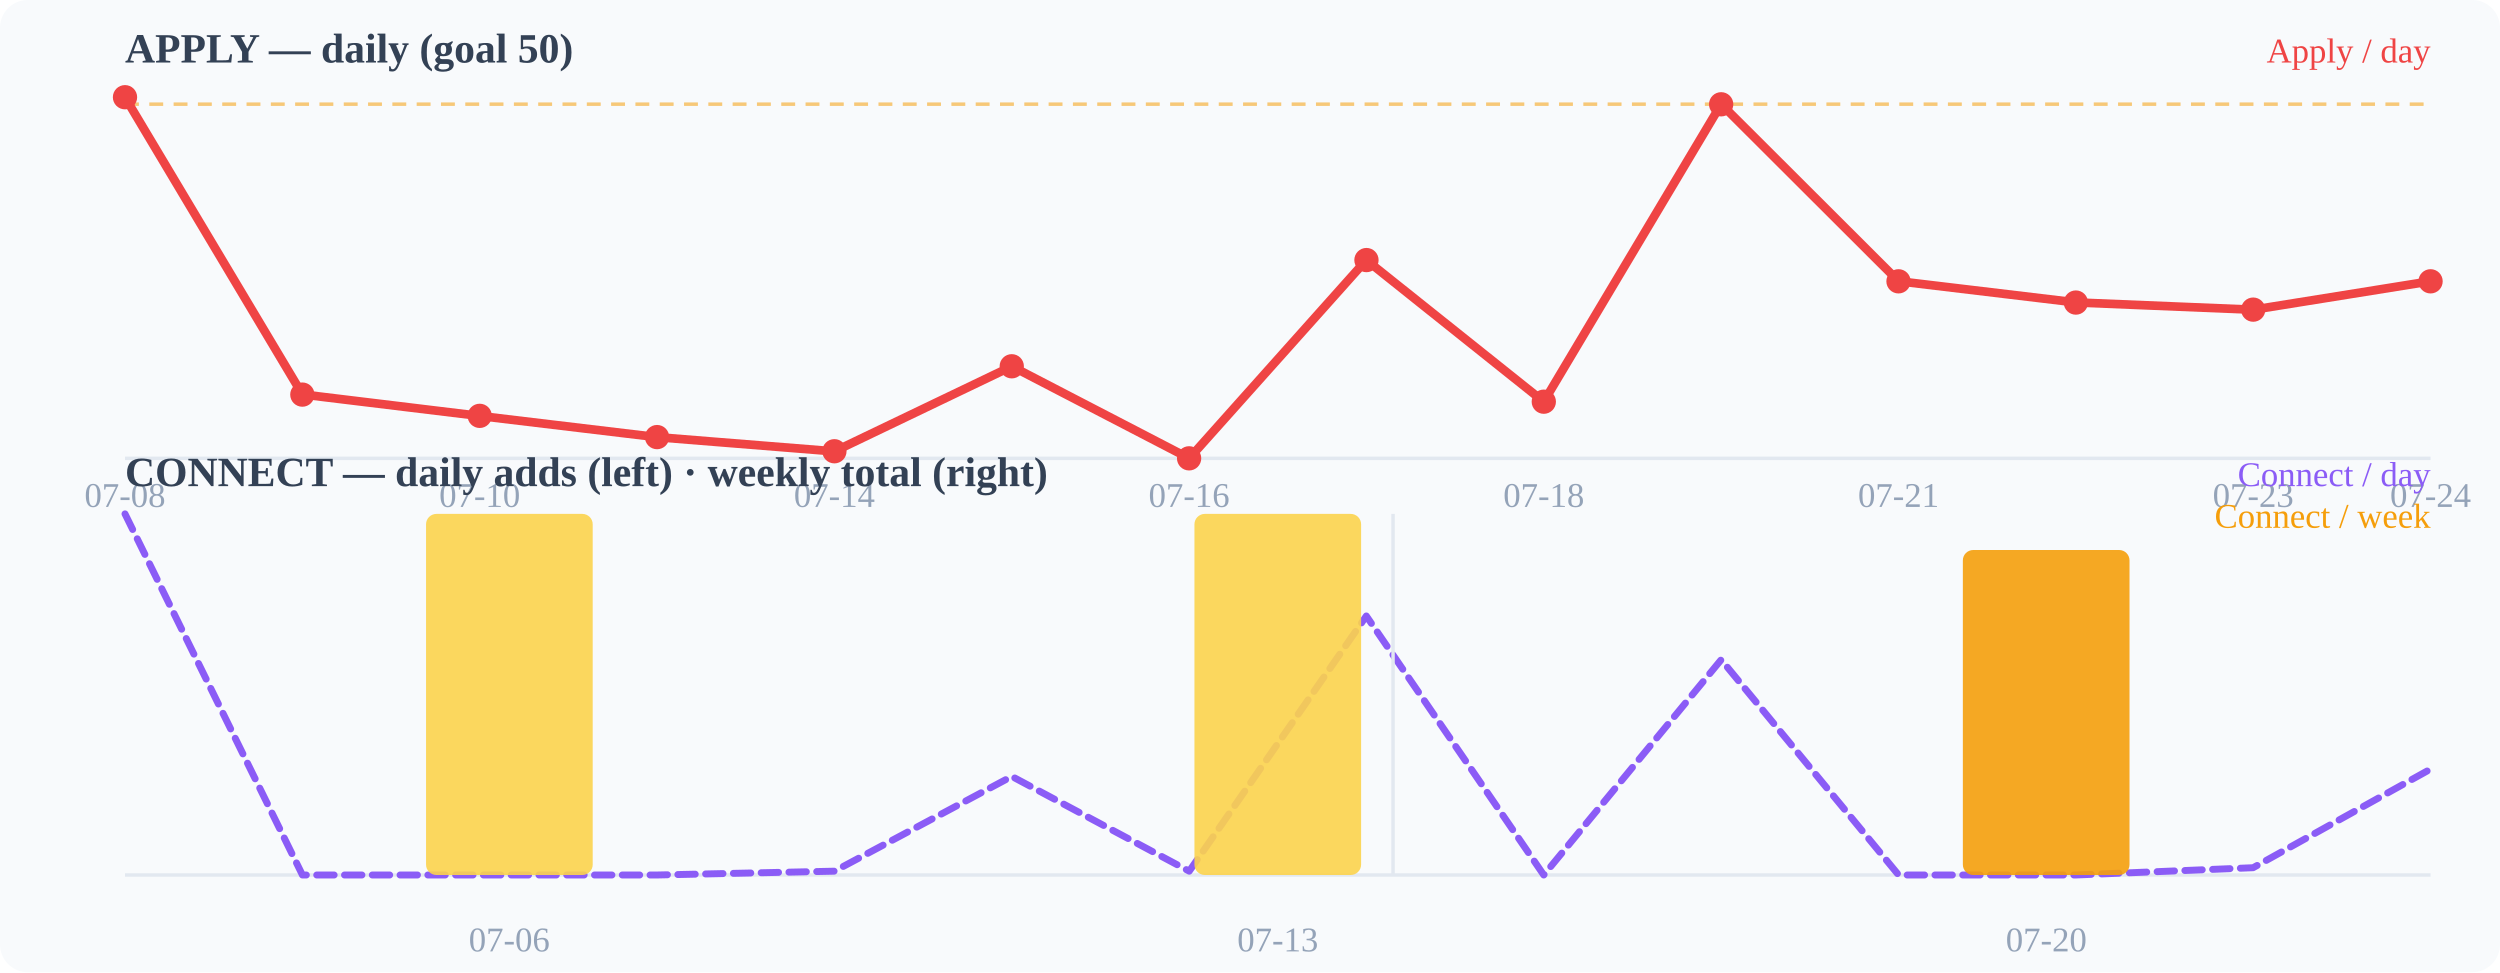
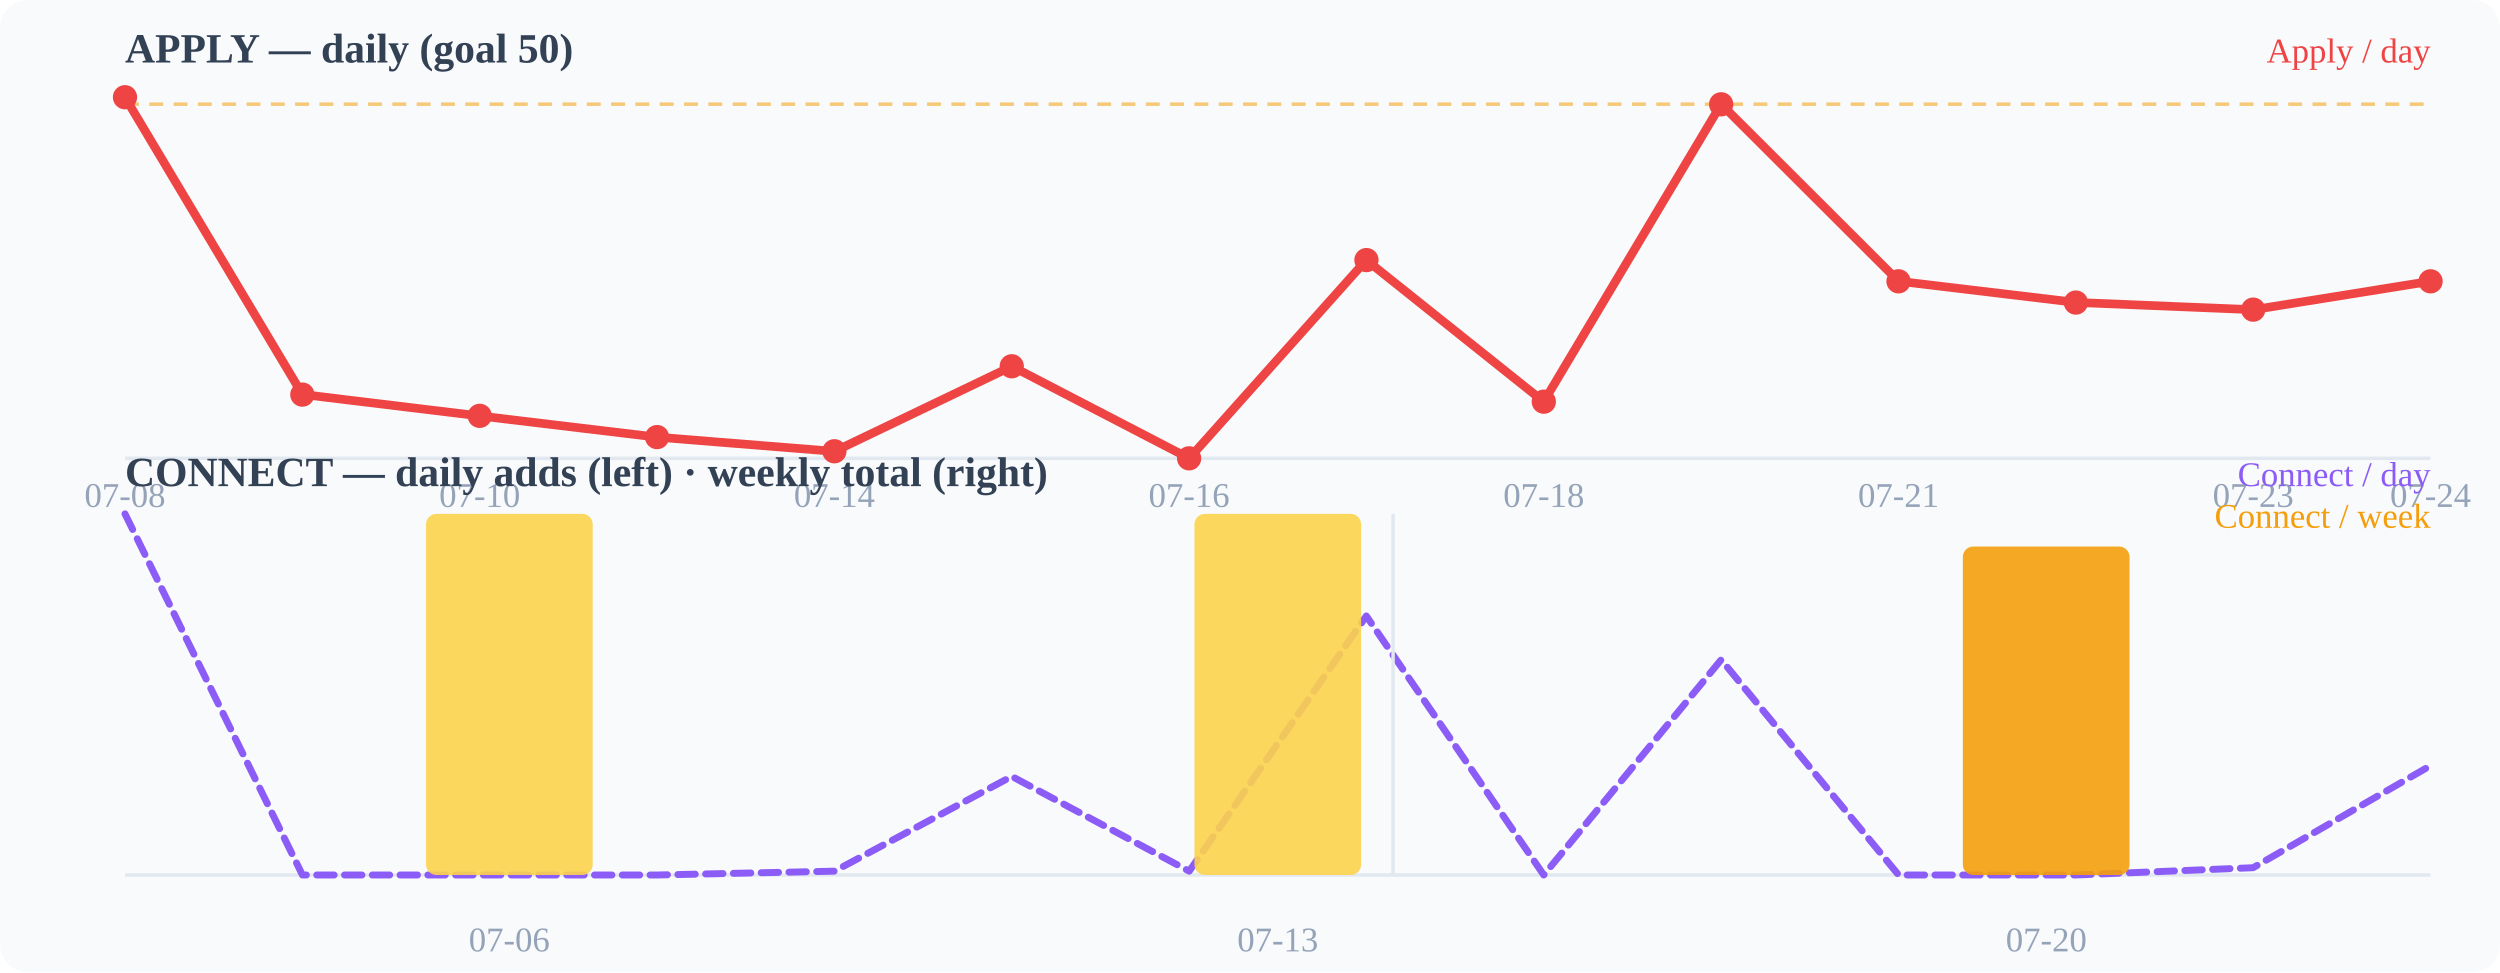
<svg xmlns="http://www.w3.org/2000/svg" width="720" height="280" viewBox="0 0 720 280">
  <rect width="720" height="280" fill="#f8fafc" rx="8" />
  <text x="36" y="18" font-size="12" font-weight="600" fill="#334155">APPLY — daily (goal 50)</text>
  <line x1="36" y1="132" x2="700" y2="132" stroke="#e2e8f0" stroke-width="1" />
  <line x1="36" y1="30.0" x2="700" y2="30.0" stroke="#f59e0b" stroke-width="1" stroke-dasharray="4 3" opacity="0.55" />
  <polyline points="36.0,28.0 87.1,113.6 138.2,119.8 189.2,125.9 240.3,130.0 291.4,105.5 342.5,132.0 393.5,74.9 444.6,115.7 495.7,30.0 546.8,81.0 597.8,87.1 648.9,89.2 700.0,81.0" fill="none" stroke="#ef4444" stroke-width="2.5" stroke-linecap="round" stroke-linejoin="round" />
  <circle cx="36" cy="28" r="3.5" fill="#ef4444" />
  <circle cx="87.077" cy="113.647" r="3.5" fill="#ef4444" />
  <circle cx="138.154" cy="119.765" r="3.5" fill="#ef4444" />
  <circle cx="189.231" cy="125.882" r="3.5" fill="#ef4444" />
  <circle cx="240.308" cy="129.961" r="3.5" fill="#ef4444" />
  <circle cx="291.385" cy="105.49" r="3.5" fill="#ef4444" />
  <circle cx="342.462" cy="132" r="3.5" fill="#ef4444" />
  <circle cx="393.538" cy="74.902" r="3.5" fill="#ef4444" />
  <circle cx="444.615" cy="115.686" r="3.5" fill="#ef4444" />
  <circle cx="495.692" cy="30.039" r="3.5" fill="#ef4444" />
  <circle cx="546.769" cy="81.02" r="3.5" fill="#ef4444" />
  <circle cx="597.846" cy="87.137" r="3.5" fill="#ef4444" />
  <circle cx="648.923" cy="89.176" r="3.5" fill="#ef4444" />
  <circle cx="700" cy="81.02" r="3.5" fill="#ef4444" />
  <text x="36" y="146" font-size="10" fill="#94a3b8" text-anchor="middle">07-08</text>
  <text x="138.154" y="146" font-size="10" fill="#94a3b8" text-anchor="middle">07-10</text>
  <text x="240.308" y="146" font-size="10" fill="#94a3b8" text-anchor="middle">07-14</text>
  <text x="342.462" y="146" font-size="10" fill="#94a3b8" text-anchor="middle">07-16</text>
  <text x="444.615" y="146" font-size="10" fill="#94a3b8" text-anchor="middle">07-18</text>
  <text x="546.769" y="146" font-size="10" fill="#94a3b8" text-anchor="middle">07-21</text>
  <text x="648.923" y="146" font-size="10" fill="#94a3b8" text-anchor="middle">07-23</text>
  <text x="700" y="146" font-size="10" fill="#94a3b8" text-anchor="middle">07-24</text>
  <text x="36" y="140" font-size="12" font-weight="600" fill="#334155">CONNECT — daily adds (left) · weekly total (right)</text>
  <line x1="36" y1="252" x2="700" y2="252" stroke="#e2e8f0" stroke-width="1" />
-   <polyline points="36.0,148.0 87.1,252.0 138.2,252.0 189.2,252.0 240.3,250.9 291.4,223.6 342.5,250.9 393.5,177.4 444.6,252.0 495.7,190.0 546.8,252.0 597.8,252.0 648.9,249.9 700.0,221.5" fill="none" stroke="#8b5cf6" stroke-width="2" stroke-linecap="round" stroke-linejoin="round" stroke-dasharray="5 3" />
+   <polyline points="36.0,148.0 87.1,252.0 138.2,252.0 189.2,252.0 240.3,250.9 291.4,223.6 342.5,250.9 393.5,177.4 444.6,252.0 495.7,190.0 546.8,252.0 597.8,252.0 648.9,249.9 700.0,220.5" fill="none" stroke="#8b5cf6" stroke-width="2" stroke-linecap="round" stroke-linejoin="round" stroke-dasharray="5 3" />
  <rect x="122.7" y="148.0" width="48" height="104.0" rx="3" fill="#fcd34d" opacity="0.9" />
  <rect x="344.0" y="148.0" width="48" height="104.0" rx="3" fill="#fcd34d" opacity="0.9" />
-   <rect x="565.3" y="158.4" width="48" height="93.6" rx="3" fill="#f59e0b" opacity="0.9" />
+   <rect x="565.3" y="157.4" width="48" height="94.6" rx="3" fill="#f59e0b" opacity="0.9" />
  <line x1="401.2" y1="148" x2="401.2" y2="252" stroke="#e2e8f0" stroke-width="1" />
  <text x="146.667" y="274" font-size="10" fill="#94a3b8" text-anchor="middle">07-06</text>
  <text x="368" y="274" font-size="10" fill="#94a3b8" text-anchor="middle">07-13</text>
  <text x="589.333" y="274" font-size="10" fill="#94a3b8" text-anchor="middle">07-20</text>
  <text x="700" y="18" font-size="10" fill="#ef4444" text-anchor="end">Apply / day</text>
  <text x="700" y="140" font-size="10" fill="#8b5cf6" text-anchor="end">Connect / day</text>
  <text x="700" y="152" font-size="10" fill="#f59e0b" text-anchor="end">Connect / week</text>
</svg>
